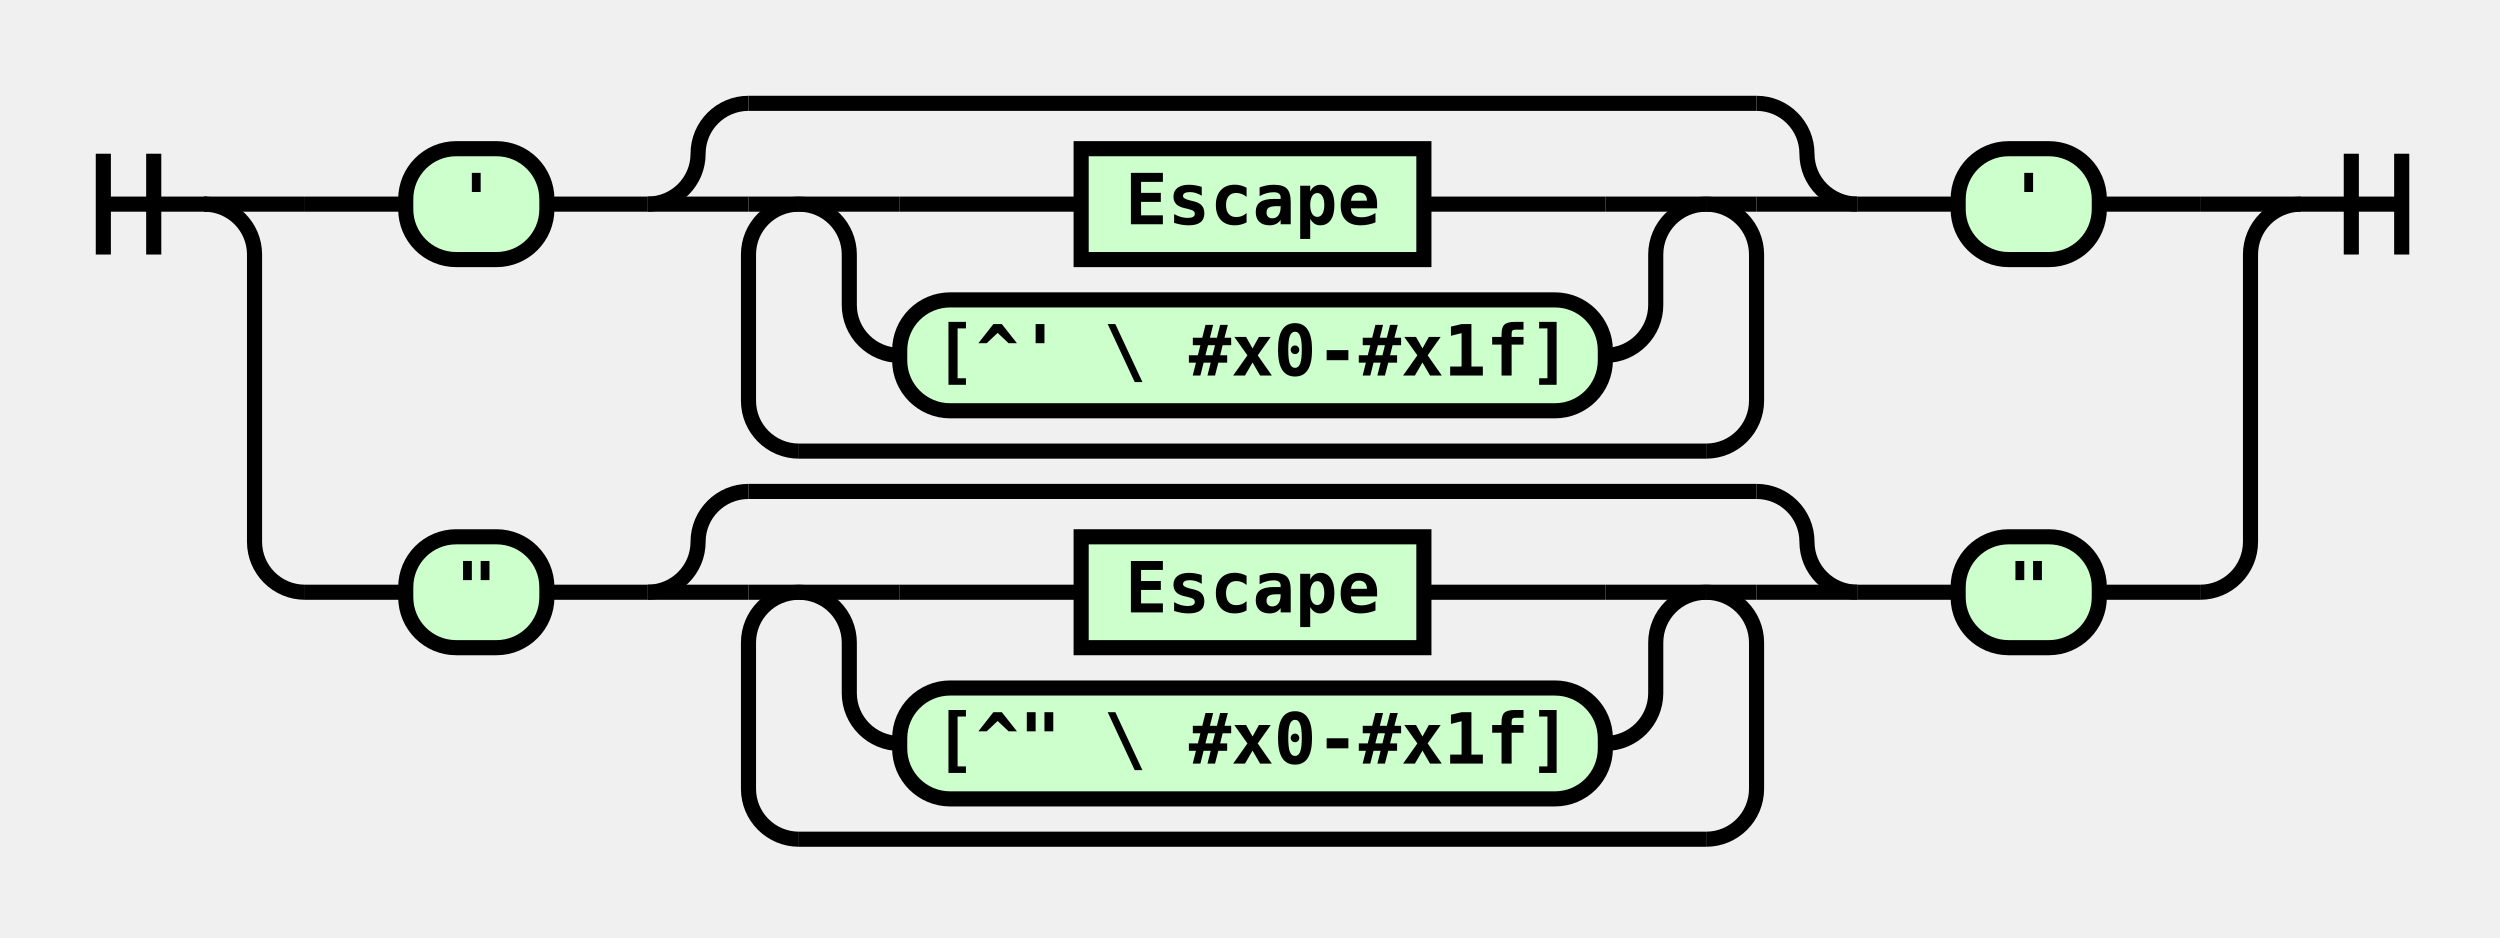
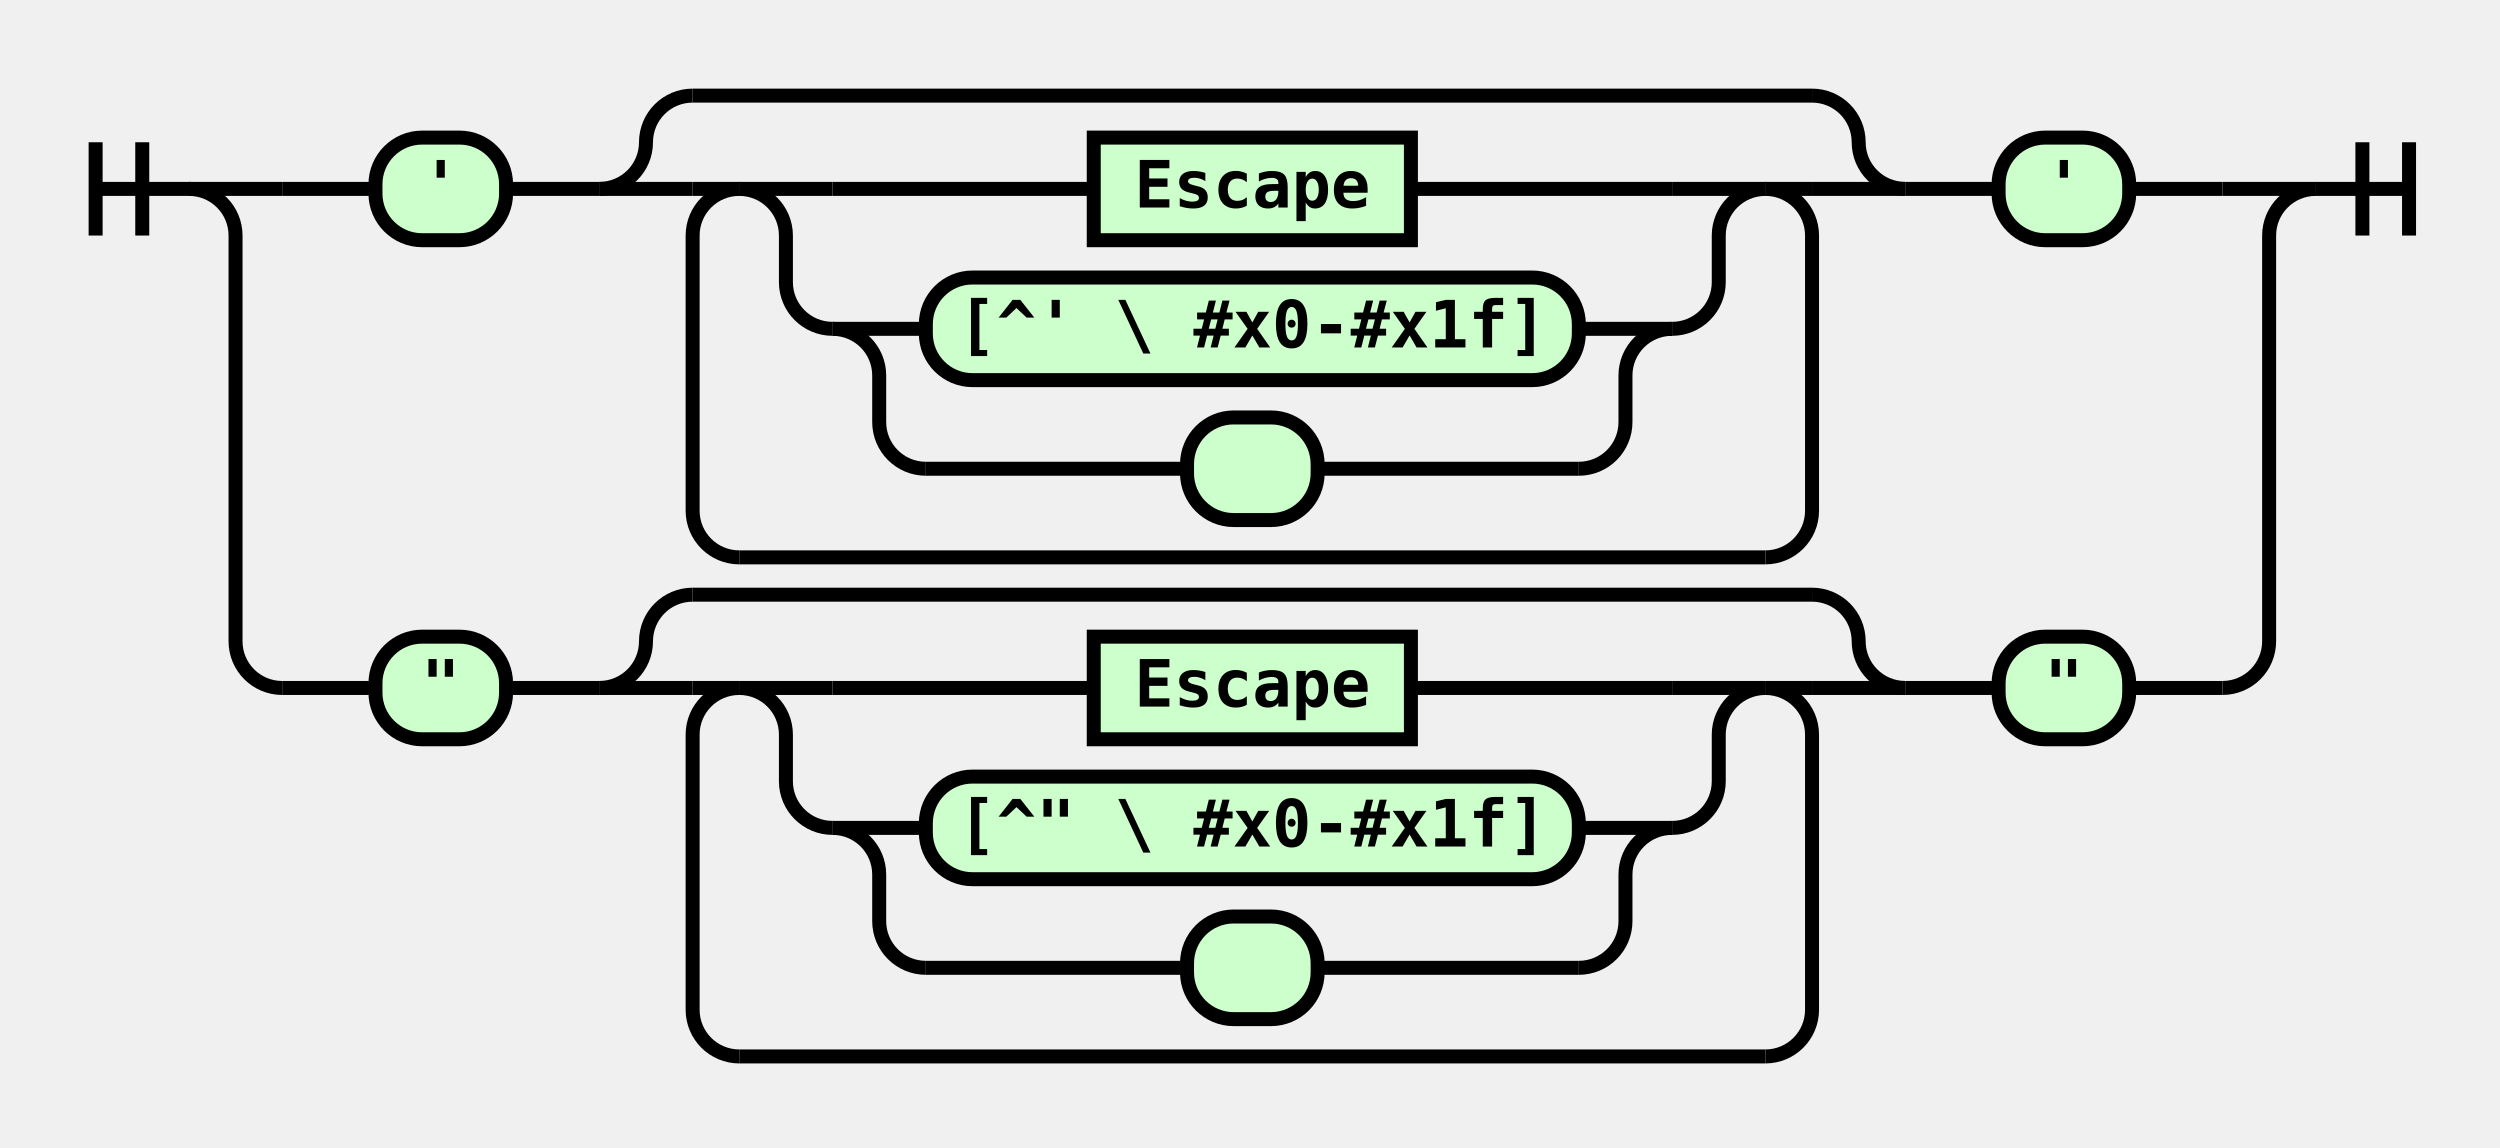
- <svg xmlns="http://www.w3.org/2000/svg" xmlns:ns1="https://www.w3.org/1999/xlink" class="railroad-diagram" width="496" height="186" viewBox="0 0 496 186">
+ <svg xmlns="http://www.w3.org/2000/svg" xmlns:ns1="https://www.w3.org/1999/xlink" class="railroad-diagram" width="536" height="246" viewBox="0 0 536 246">
  <defs>
    <style type="text/css">@namespace url(http://www.w3.org/2000/svg);
path {
    stroke-width: 3;
    stroke: black;
    fill: rgba(0,0,0,0);
}
text {
    font: bold 14px monospace;
    text-anchor: middle;
}
text.diagram-text {
    font-size: 12px;
}
text.diagram-arrow {
    font-size: 16px;
}
text.label {
    text-anchor: start;
}
text.comment {
    font: italic 12px monospace;
}
g.non-terminal text {
    /*font-style: italic;*/
}
rect {
    stroke-width: 3;
    stroke: black;
    fill: hsl(120,100%,90%);
}
path.diagram-text {
    stroke-width: 3;
    stroke: black;
    fill: white;
    cursor: help;
}
g.diagram-text:hover path.diagram-text {
    fill: #eee;
}</style>
  </defs>
  <g transform="translate(.5 .5)">
    <path d="M 20 30 v 20 m 10 -20 v 20 m -10 -10 h 20.5" />
    <g>
      <path d="M40 40h0" />
-       <path d="M456 40h0" />
+       <path d="M496 40h0" />
      <path d="M40 40h20" />
      <g>
        <path d="M60 40h0" />
-         <path d="M436 40h0" />
+         <path d="M476 40h0" />
        <g>
          <path d="M60 40h0" />
          <path d="M128 40h0" />
          <path d="M60 40h20" />
          <g class="terminal">
            <path d="M80 40h0" />
            <path d="M108 40h0" />
            <rect x="80" y="29" width="28" height="22" rx="10" ry="10" />
            <text x="94" y="44">'</text>
          </g>
          <path d="M108 40h20" />
        </g>
        <g>
          <path d="M128 40h0" />
-           <path d="M368 40h0" />
+           <path d="M408 40h0" />
          <path d="M128 40a10 10 0 0 0 10 -10v0a10 10 0 0 1 10 -10" />
          <g>
-             <path d="M148 20h200" />
-           </g>
-           <path d="M348 20a10 10 0 0 1 10 10v0a10 10 0 0 0 10 10" />
+             <path d="M148 20h240" />
+           </g>
+           <path d="M388 20a10 10 0 0 1 10 10v0a10 10 0 0 0 10 10" />
          <path d="M128 40h20" />
          <g>
            <path d="M148 40h0" />
-             <path d="M348 40h0" />
+             <path d="M388 40h0" />
            <path d="M148 40h10" />
            <g>
              <path d="M158 40h0" />
-               <path d="M338 40h0" />
+               <path d="M378 40h0" />
              <path d="M158 40h20" />
              <g class="non-terminal">
-                 <path d="M178 40h36" />
-                 <path d="M282 40h36" />
-                 <rect x="214" y="29" width="68" height="22" />
+                 <path d="M178 40h56" />
+                 <path d="M302 40h56" />
+                 <rect x="234" y="29" width="68" height="22" />
                <a ns1:href="#Escape">
-                   <text x="248" y="44">Escape</text>
+                   <text x="268" y="44">Escape</text>
                </a>
              </g>
-               <path d="M318 40h20" />
+               <path d="M358 40h20" />
              <path d="M158 40a10 10 0 0 1 10 10v10a10 10 0 0 0 10 10" />
-               <g class="terminal">
+               <g>
                <path d="M178 70h0" />
-                 <path d="M318 70h0" />
-                 <rect x="178" y="59" width="140" height="22" rx="10" ry="10" />
-                 <text x="248" y="74">[^' \ #x0-#x1f]</text>
-               </g>
-               <path d="M318 70a10 10 0 0 0 10 -10v-10a10 10 0 0 1 10 -10" />
-             </g>
-             <path d="M338 40h10" />
-             <path d="M158 40a10 10 0 0 0 -10 10v29a10 10 0 0 0 10 10" />
-             <g>
-               <path d="M158 89h180" />
-             </g>
-             <path d="M338 89a10 10 0 0 0 10 -10v-29a10 10 0 0 0 -10 -10" />
-           </g>
-           <path d="M348 40h20" />
-         </g>
-         <g>
-           <path d="M368 40h0" />
-           <path d="M436 40h0" />
-           <path d="M368 40h20" />
-           <g class="terminal">
-             <path d="M388 40h0" />
-             <path d="M416 40h0" />
-             <rect x="388" y="29" width="28" height="22" rx="10" ry="10" />
-             <text x="402" y="44">'</text>
-           </g>
-           <path d="M416 40h20" />
+                 <path d="M358 70h0" />
+                 <path d="M178 70h20" />
+                 <g class="terminal">
+                   <path d="M198 70h0" />
+                   <path d="M338 70h0" />
+                   <rect x="198" y="59" width="140" height="22" rx="10" ry="10" />
+                   <text x="268" y="74">[^' \ #x0-#x1f]</text>
+                 </g>
+                 <path d="M338 70h20" />
+                 <path d="M178 70a10 10 0 0 1 10 10v10a10 10 0 0 0 10 10" />
+                 <g class="terminal">
+                   <path d="M198 100h56" />
+                   <path d="M282 100h56" />
+                   <rect x="254" y="89" width="28" height="22" rx="10" ry="10" />
+                   <text x="268" y="104"> </text>
+                 </g>
+                 <path d="M338 100a10 10 0 0 0 10 -10v-10a10 10 0 0 1 10 -10" />
+               </g>
+               <path d="M358 70a10 10 0 0 0 10 -10v-10a10 10 0 0 1 10 -10" />
+             </g>
+             <path d="M378 40h10" />
+             <path d="M158 40a10 10 0 0 0 -10 10v59a10 10 0 0 0 10 10" />
+             <g>
+               <path d="M158 119h220" />
+             </g>
+             <path d="M378 119a10 10 0 0 0 10 -10v-59a10 10 0 0 0 -10 -10" />
+           </g>
+           <path d="M388 40h20" />
+         </g>
+         <g>
+           <path d="M408 40h0" />
+           <path d="M476 40h0" />
+           <path d="M408 40h20" />
+           <g class="terminal">
+             <path d="M428 40h0" />
+             <path d="M456 40h0" />
+             <rect x="428" y="29" width="28" height="22" rx="10" ry="10" />
+             <text x="442" y="44">'</text>
+           </g>
+           <path d="M456 40h20" />
        </g>
      </g>
-       <path d="M436 40h20" />
-       <path d="M40 40a10 10 0 0 1 10 10v57a10 10 0 0 0 10 10" />
+       <path d="M476 40h20" />
+       <path d="M40 40a10 10 0 0 1 10 10v87a10 10 0 0 0 10 10" />
      <g>
-         <path d="M60 117h0" />
-         <path d="M436 117h0" />
-         <g>
-           <path d="M60 117h0" />
-           <path d="M128 117h0" />
-           <path d="M60 117h20" />
-           <g class="terminal">
-             <path d="M80 117h0" />
-             <path d="M108 117h0" />
-             <rect x="80" y="106" width="28" height="22" rx="10" ry="10" />
-             <text x="94" y="121">"</text>
-           </g>
-           <path d="M108 117h20" />
-         </g>
-         <g>
-           <path d="M128 117h0" />
-           <path d="M368 117h0" />
-           <path d="M128 117a10 10 0 0 0 10 -10v0a10 10 0 0 1 10 -10" />
-           <g>
-             <path d="M148 97h200" />
-           </g>
-           <path d="M348 97a10 10 0 0 1 10 10v0a10 10 0 0 0 10 10" />
-           <path d="M128 117h20" />
-           <g>
-             <path d="M148 117h0" />
-             <path d="M348 117h0" />
-             <path d="M148 117h10" />
-             <g>
-               <path d="M158 117h0" />
-               <path d="M338 117h0" />
-               <path d="M158 117h20" />
+         <path d="M60 147h0" />
+         <path d="M476 147h0" />
+         <g>
+           <path d="M60 147h0" />
+           <path d="M128 147h0" />
+           <path d="M60 147h20" />
+           <g class="terminal">
+             <path d="M80 147h0" />
+             <path d="M108 147h0" />
+             <rect x="80" y="136" width="28" height="22" rx="10" ry="10" />
+             <text x="94" y="151">"</text>
+           </g>
+           <path d="M108 147h20" />
+         </g>
+         <g>
+           <path d="M128 147h0" />
+           <path d="M408 147h0" />
+           <path d="M128 147a10 10 0 0 0 10 -10v0a10 10 0 0 1 10 -10" />
+           <g>
+             <path d="M148 127h240" />
+           </g>
+           <path d="M388 127a10 10 0 0 1 10 10v0a10 10 0 0 0 10 10" />
+           <path d="M128 147h20" />
+           <g>
+             <path d="M148 147h0" />
+             <path d="M388 147h0" />
+             <path d="M148 147h10" />
+             <g>
+               <path d="M158 147h0" />
+               <path d="M378 147h0" />
+               <path d="M158 147h20" />
              <g class="non-terminal">
-                 <path d="M178 117h36" />
-                 <path d="M282 117h36" />
-                 <rect x="214" y="106" width="68" height="22" />
+                 <path d="M178 147h56" />
+                 <path d="M302 147h56" />
+                 <rect x="234" y="136" width="68" height="22" />
                <a ns1:href="#Escape">
-                   <text x="248" y="121">Escape</text>
+                   <text x="268" y="151">Escape</text>
                </a>
              </g>
-               <path d="M318 117h20" />
-               <path d="M158 117a10 10 0 0 1 10 10v10a10 10 0 0 0 10 10" />
-               <g class="terminal">
-                 <path d="M178 147h0" />
-                 <path d="M318 147h0" />
-                 <rect x="178" y="136" width="140" height="22" rx="10" ry="10" />
-                 <text x="248" y="151">[^" \ #x0-#x1f]</text>
-               </g>
-               <path d="M318 147a10 10 0 0 0 10 -10v-10a10 10 0 0 1 10 -10" />
-             </g>
-             <path d="M338 117h10" />
-             <path d="M158 117a10 10 0 0 0 -10 10v29a10 10 0 0 0 10 10" />
-             <g>
-               <path d="M158 166h180" />
-             </g>
-             <path d="M338 166a10 10 0 0 0 10 -10v-29a10 10 0 0 0 -10 -10" />
-           </g>
-           <path d="M348 117h20" />
-         </g>
-         <g>
-           <path d="M368 117h0" />
-           <path d="M436 117h0" />
-           <path d="M368 117h20" />
-           <g class="terminal">
-             <path d="M388 117h0" />
-             <path d="M416 117h0" />
-             <rect x="388" y="106" width="28" height="22" rx="10" ry="10" />
-             <text x="402" y="121">"</text>
-           </g>
-           <path d="M416 117h20" />
+               <path d="M358 147h20" />
+               <path d="M158 147a10 10 0 0 1 10 10v10a10 10 0 0 0 10 10" />
+               <g>
+                 <path d="M178 177h0" />
+                 <path d="M358 177h0" />
+                 <path d="M178 177h20" />
+                 <g class="terminal">
+                   <path d="M198 177h0" />
+                   <path d="M338 177h0" />
+                   <rect x="198" y="166" width="140" height="22" rx="10" ry="10" />
+                   <text x="268" y="181">[^" \ #x0-#x1f]</text>
+                 </g>
+                 <path d="M338 177h20" />
+                 <path d="M178 177a10 10 0 0 1 10 10v10a10 10 0 0 0 10 10" />
+                 <g class="terminal">
+                   <path d="M198 207h56" />
+                   <path d="M282 207h56" />
+                   <rect x="254" y="196" width="28" height="22" rx="10" ry="10" />
+                   <text x="268" y="211"> </text>
+                 </g>
+                 <path d="M338 207a10 10 0 0 0 10 -10v-10a10 10 0 0 1 10 -10" />
+               </g>
+               <path d="M358 177a10 10 0 0 0 10 -10v-10a10 10 0 0 1 10 -10" />
+             </g>
+             <path d="M378 147h10" />
+             <path d="M158 147a10 10 0 0 0 -10 10v59a10 10 0 0 0 10 10" />
+             <g>
+               <path d="M158 226h220" />
+             </g>
+             <path d="M378 226a10 10 0 0 0 10 -10v-59a10 10 0 0 0 -10 -10" />
+           </g>
+           <path d="M388 147h20" />
+         </g>
+         <g>
+           <path d="M408 147h0" />
+           <path d="M476 147h0" />
+           <path d="M408 147h20" />
+           <g class="terminal">
+             <path d="M428 147h0" />
+             <path d="M456 147h0" />
+             <rect x="428" y="136" width="28" height="22" rx="10" ry="10" />
+             <text x="442" y="151">"</text>
+           </g>
+           <path d="M456 147h20" />
        </g>
      </g>
-       <path d="M436 117a10 10 0 0 0 10 -10v-57a10 10 0 0 1 10 -10" />
+       <path d="M476 147a10 10 0 0 0 10 -10v-87a10 10 0 0 1 10 -10" />
    </g>
-     <path d="M 456 40 h 20 m -10 -10 v 20 m 10 -20 v 20" />
+     <path d="M 496 40 h 20 m -10 -10 v 20 m 10 -20 v 20" />
  </g>
</svg>
